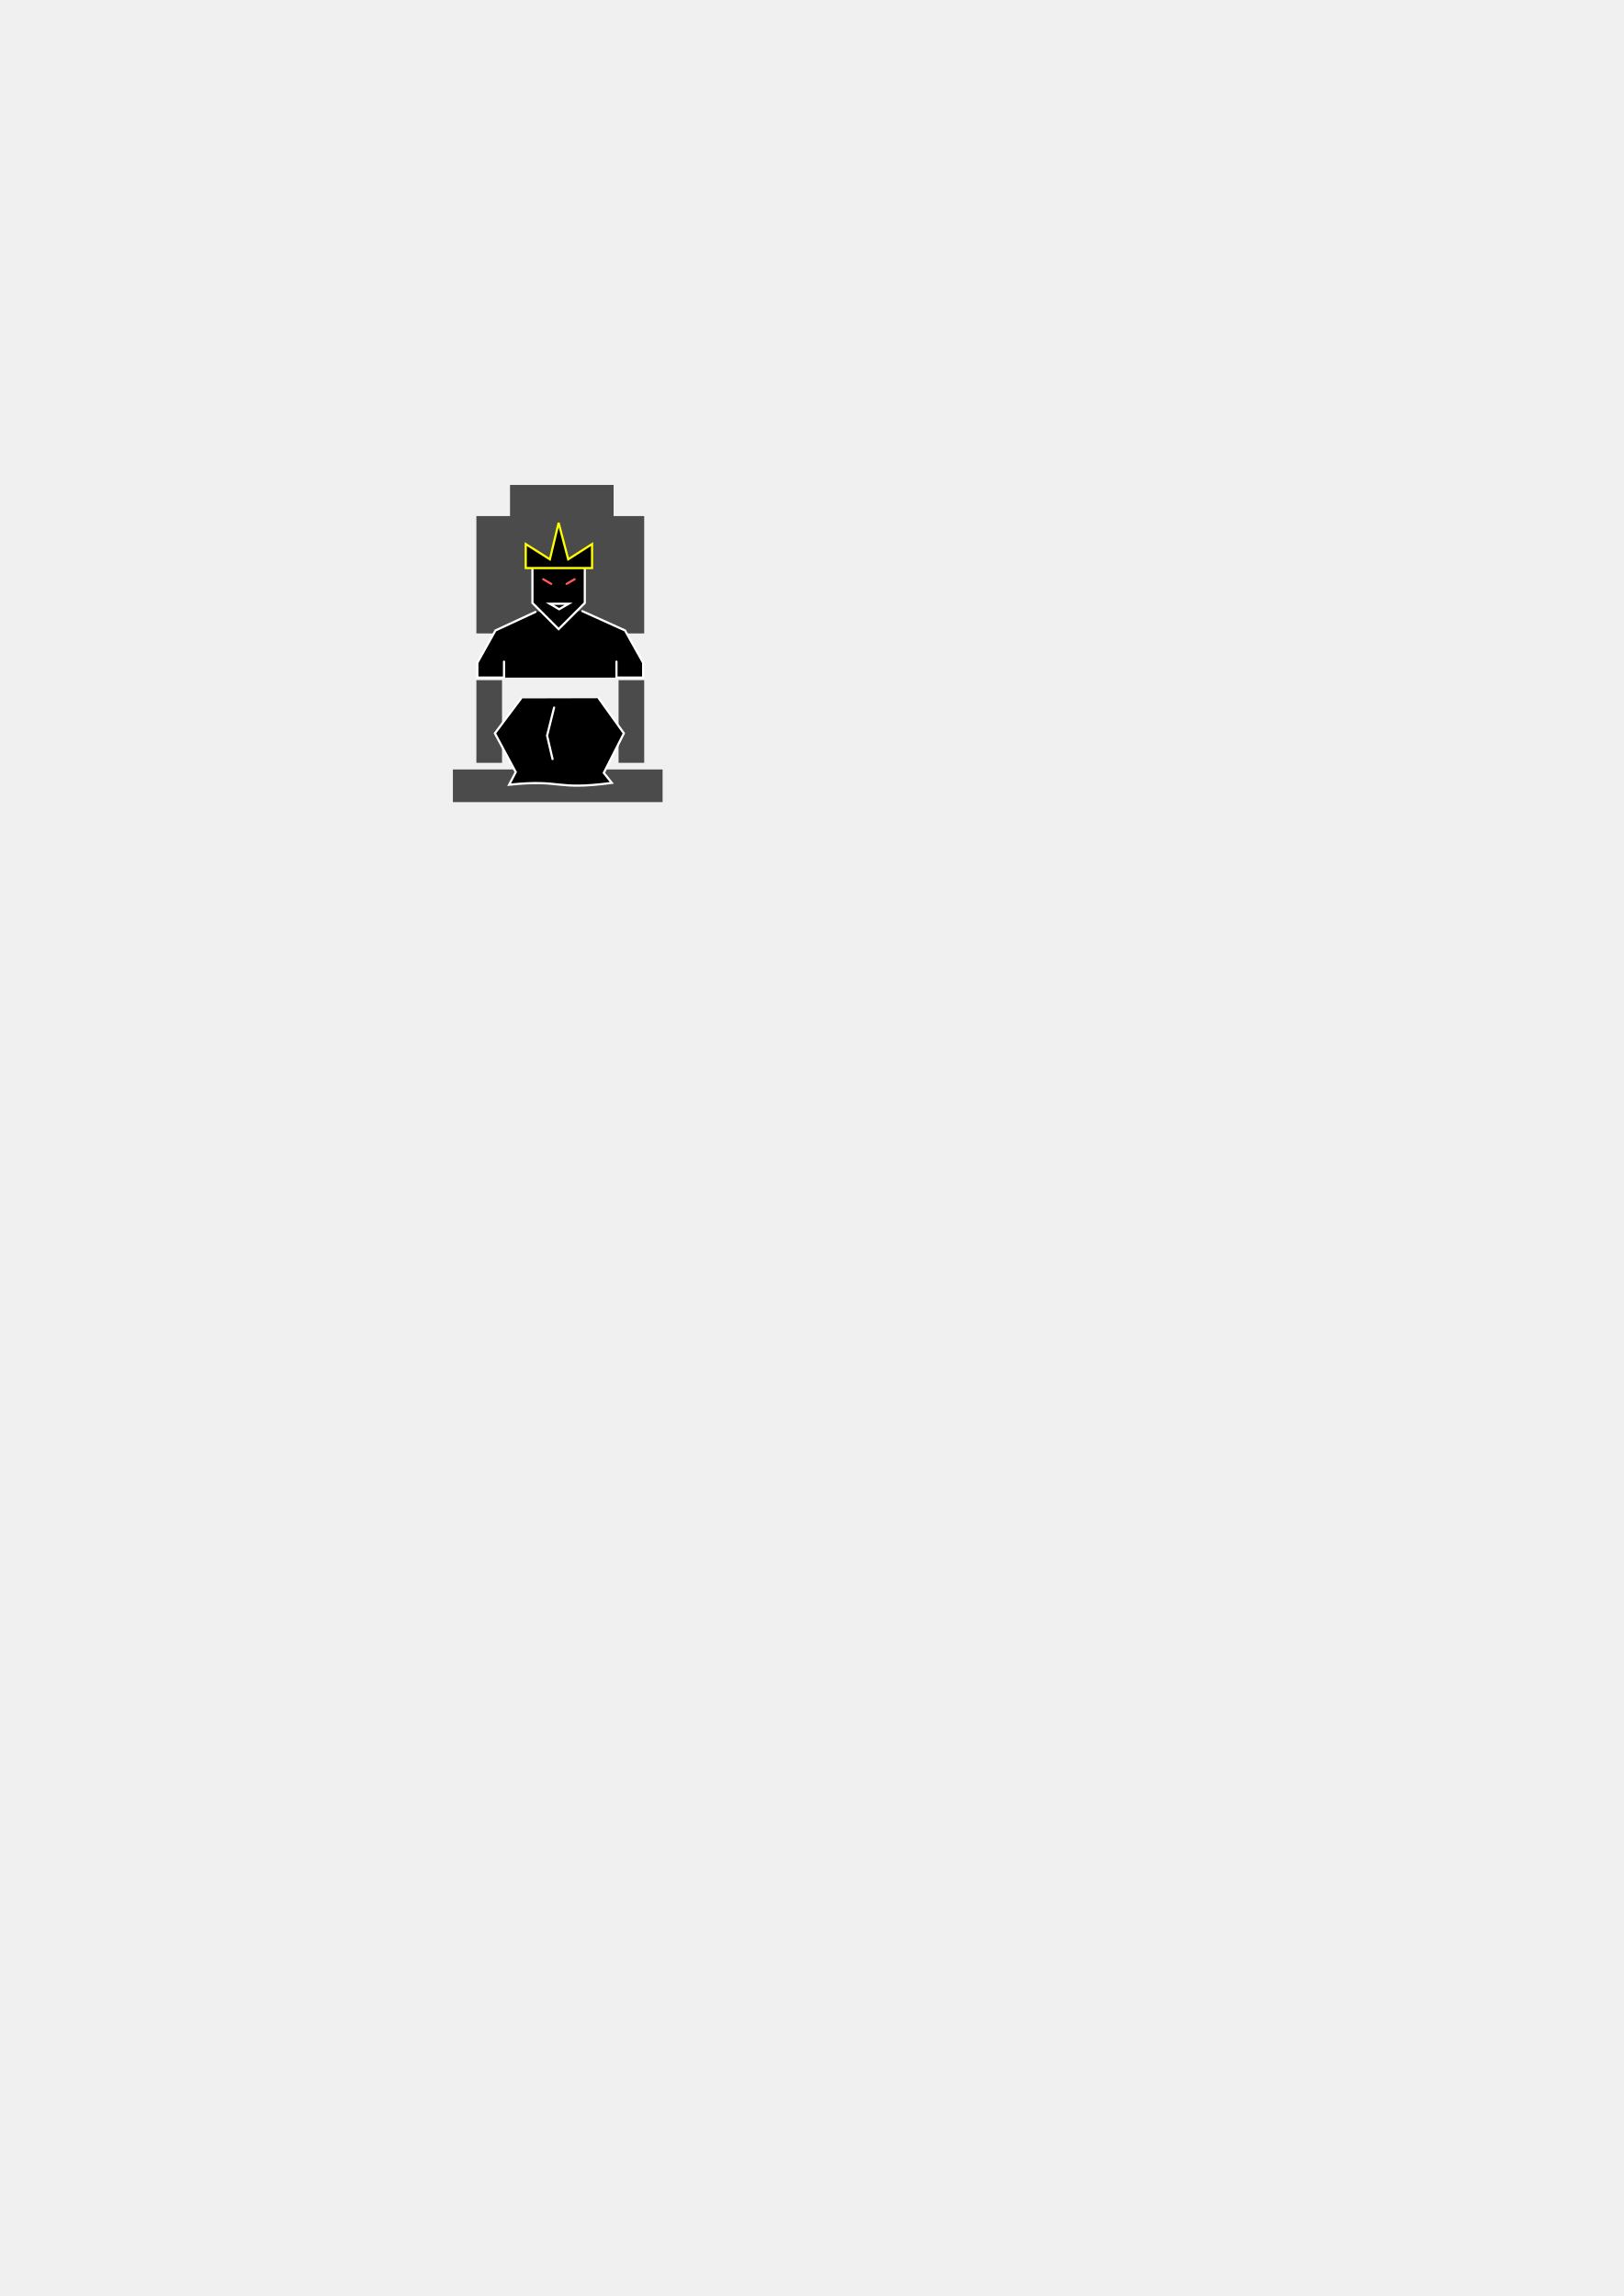
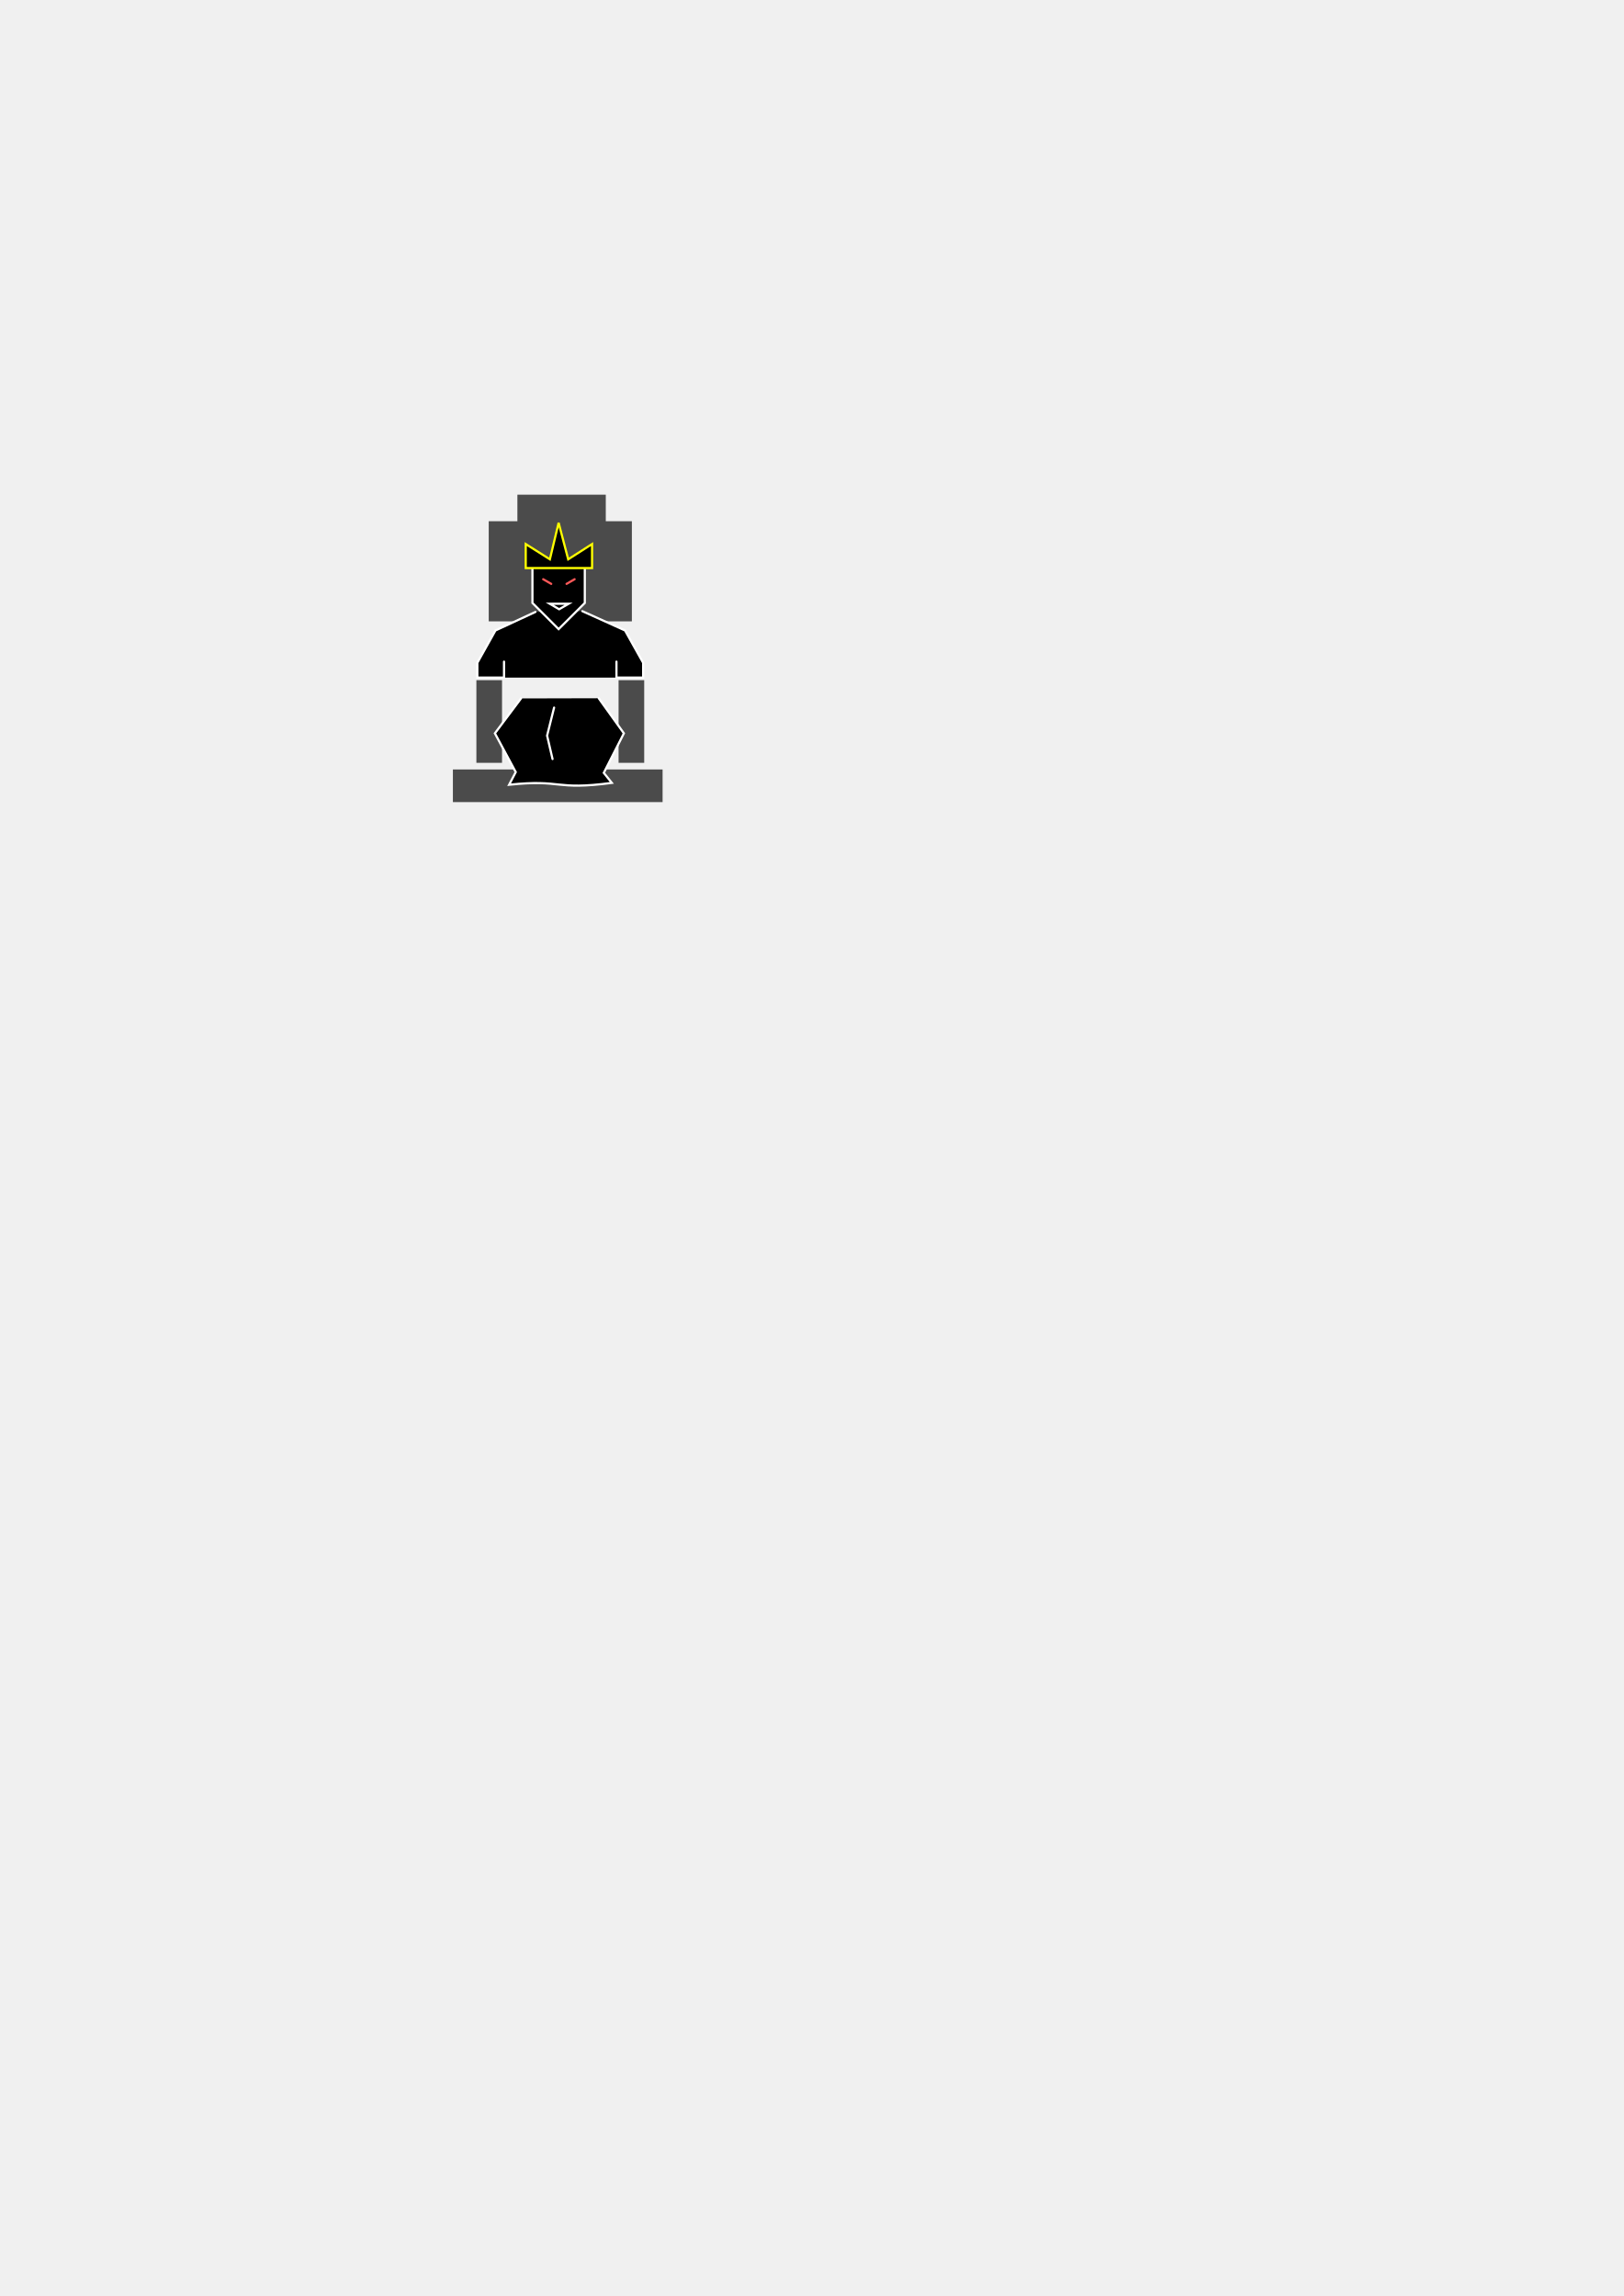
<svg xmlns="http://www.w3.org/2000/svg" width="210mm" height="297mm" viewBox="0 0 744.094 1052.362" id="svg2" version="1.1">
  <defs id="defs4" />
  <g id="layer1">
    <g id="g4289" style="fill:#4b4b4b;fill-opacity:1;stroke:none">
-       <path id="rect4276" d="m 233.723,222.269 0,14.268 -15.405,0 0,53.791 76.899,0 0,-53.791 -14.016,0 0,-14.268 z" style="fill:#4b4b4b;fill-opacity:1;stroke:none;stroke-width:1;stroke-linecap:round;stroke-linejoin:miter;stroke-miterlimit:4;stroke-dasharray:none;stroke-dashoffset:0;stroke-opacity:1" />
+       <path id="rect4276" d="m 237.109,226.734 0,12.171 -13.141,0 0,45.887 65.6,0 0,-45.887 -11.957,0 0,-12.171 z" style="fill:#4b4b4b;fill-opacity:1;stroke:none;stroke-width:1;stroke-linecap:round;stroke-linejoin:miter;stroke-miterlimit:4;stroke-dasharray:none;stroke-dashoffset:0;stroke-opacity:1" />
      <rect y="311.756" x="218.318" height="37.881" width="11.743" id="rect4283" style="fill:#4b4b4b;fill-opacity:1;stroke:none;stroke-width:1;stroke-linecap:round;stroke-linejoin:miter;stroke-miterlimit:4;stroke-dasharray:none;stroke-dashoffset:0;stroke-opacity:1" />
      <rect style="fill:#4b4b4b;fill-opacity:1;stroke:none;stroke-width:1;stroke-linecap:round;stroke-linejoin:miter;stroke-miterlimit:4;stroke-dasharray:none;stroke-dashoffset:0;stroke-opacity:1" id="rect4285" width="11.743" height="37.881" x="283.475" y="311.756" />
      <rect transform="matrix(0,1,-1,0,0,0)" y="-303.644" x="352.682" height="96.095" width="14.957" id="rect4287" style="fill:#4b4b4b;fill-opacity:1;stroke:none;stroke-width:1;stroke-linecap:round;stroke-linejoin:miter;stroke-miterlimit:4;stroke-dasharray:none;stroke-dashoffset:0;stroke-opacity:1" />
    </g>
-     <path id="path4306" style="fill:#000000;fill-opacity:1;stroke:none;stroke-width:1;stroke-linecap:round;stroke-linejoin:miter;stroke-miterlimit:4;stroke-dasharray:none;stroke-dashoffset:0;stroke-opacity:1" d="m 218.75,310.576 0,-6.786 8.304,-14.821 18.304,-8.482 21.524,-0.357 19.554,8.839 8.304,14.821 0,6.786" />
-     <path style="fill:#000000;fill-opacity:1;stroke:#ffffff;stroke-width:1;stroke-linecap:round;stroke-linejoin:miter;stroke-miterlimit:4;stroke-dasharray:none;stroke-dashoffset:0;stroke-opacity:1" d="m 244,260.362 0,16 12,12 12,-12 0,-16" id="path4245" />
+     <g id="g4309">
+       <path d="m 218.75,310.576 0,-6.786 8.304,-14.821 18.304,-8.482 21.524,-0.357 19.554,8.839 8.304,14.821 0,6.786" style="fill:#000000;fill-opacity:1;stroke:none;stroke-width:1;stroke-linecap:round;stroke-linejoin:miter;stroke-miterlimit:4;stroke-dasharray:none;stroke-dashoffset:0;stroke-opacity:1" id="path4306" />
+       <path id="path4295" d="m 245.357,280.487 -18.304,8.482 -8.304,14.821 0,6.786 12.232,0 0,-7.321" style="fill:none;fill-opacity:1;stroke:#ffffff;stroke-width:1;stroke-linecap:round;stroke-linejoin:miter;stroke-miterlimit:4;stroke-dasharray:none;stroke-dashoffset:0;stroke-opacity:1" />
+       <path style="fill:none;fill-opacity:1;stroke:#ffffff;stroke-width:1;stroke-linecap:round;stroke-linejoin:miter;stroke-miterlimit:4;stroke-dasharray:none;stroke-dashoffset:0;stroke-opacity:1" d="m 266.881,280.13 19.554,8.839 8.304,14.821 0,6.786 -12.232,0 0,-7.321" id="path4297" />
+     </g>
+     <g id="g4150">
+       <path id="path4299" d="m 274.383,320.041 11.518,16.071 -9.196,18.125 3.672,4.599 c -26.547,3.533 -22.366,-1.778 -47.064,0.848 l 3.036,-5.804 -9.554,-17.768 11.964,-15.982" style="fill:#000000;fill-opacity:1;stroke:#ffffff;stroke-width:1;stroke-linecap:round;stroke-linejoin:miter;stroke-miterlimit:4;stroke-dasharray:none;stroke-dashoffset:0;stroke-opacity:1" />
+       <path id="path4301" d="m 253.929,324.326 -3.214,12.857 2.5,10.714" style="fill:#000000;fill-opacity:1;stroke:#ffffff;stroke-width:1;stroke-linecap:round;stroke-linejoin:miter;stroke-miterlimit:4;stroke-dasharray:none;stroke-dashoffset:0;stroke-opacity:1" />
+     </g>
+     <g id="g4154">
+       <path id="path4245" d="m 244,260.362 0,16 12,12 12,-12 0,-16" style="fill:#000000;fill-opacity:1;stroke:#ffffff;stroke-width:1;stroke-linecap:round;stroke-linejoin:miter;stroke-miterlimit:4;stroke-dasharray:none;stroke-dashoffset:0;stroke-opacity:1" />
+       <path id="path4270" d="m 251.944,276.737 8.644,0 -4.346,2.509 z" style="fill:none;fill-opacity:1;stroke:#ffffff;stroke-width:1;stroke-linecap:round;stroke-linejoin:miter;stroke-miterlimit:4;stroke-dasharray:none;stroke-dashoffset:0;stroke-opacity:1" />
+       <path id="path4272" d="m 248.929,265.487 3.684,2.127" style="fill:none;fill-opacity:1;stroke:#ff5959;stroke-width:1;stroke-linecap:round;stroke-linejoin:miter;stroke-miterlimit:4;stroke-dasharray:none;stroke-dashoffset:0;stroke-opacity:1" />
+       <path style="fill:none;fill-opacity:1;stroke:#ff5959;stroke-width:1;stroke-linecap:round;stroke-linejoin:miter;stroke-miterlimit:4;stroke-dasharray:none;stroke-dashoffset:0;stroke-opacity:1" d="m 263.327,265.487 -3.684,2.127" id="path4274" />
+     </g>
    <path style="fill:#000000;fill-opacity:1;stroke:#ffff00;stroke-width:1;stroke-linecap:round;stroke-linejoin:miter;stroke-miterlimit:4;stroke-dasharray:none;stroke-dashoffset:0;stroke-opacity:1" d="m 240.927,260.362 30.399,0 0,-11 -10.937,7 L 256,239.606 l -4.01,16.756 -11.063,-7 z" id="path4268" />
-     <path style="fill:none;fill-opacity:1;stroke:#ffffff;stroke-width:1;stroke-linecap:round;stroke-linejoin:miter;stroke-miterlimit:4;stroke-dasharray:none;stroke-dashoffset:0;stroke-opacity:1" d="m 251.944,276.737 8.644,0 -4.346,2.509 z" id="path4270" />
-     <path style="fill:none;fill-opacity:1;stroke:#ff5959;stroke-width:1;stroke-linecap:round;stroke-linejoin:miter;stroke-miterlimit:4;stroke-dasharray:none;stroke-dashoffset:0;stroke-opacity:1" d="m 248.929,265.487 3.684,2.127" id="path4272" />
-     <path id="path4274" d="m 263.327,265.487 -3.684,2.127" style="fill:none;fill-opacity:1;stroke:#ff5959;stroke-width:1;stroke-linecap:round;stroke-linejoin:miter;stroke-miterlimit:4;stroke-dasharray:none;stroke-dashoffset:0;stroke-opacity:1" />
-     <path style="fill:none;fill-opacity:1;stroke:#ffffff;stroke-width:1;stroke-linecap:round;stroke-linejoin:miter;stroke-miterlimit:4;stroke-dasharray:none;stroke-dashoffset:0;stroke-opacity:1" d="m 245.357,280.487 -18.304,8.482 -8.304,14.821 0,6.786 12.232,0 0,-7.321" id="path4295" />
-     <path id="path4297" d="m 266.881,280.13 19.554,8.839 8.304,14.821 0,6.786 -12.232,0 0,-7.321" style="fill:none;fill-opacity:1;stroke:#ffffff;stroke-width:1;stroke-linecap:round;stroke-linejoin:miter;stroke-miterlimit:4;stroke-dasharray:none;stroke-dashoffset:0;stroke-opacity:1" />
-     <path style="fill:#000000;fill-opacity:1;stroke:#ffffff;stroke-width:1;stroke-linecap:round;stroke-linejoin:miter;stroke-miterlimit:4;stroke-dasharray:none;stroke-dashoffset:0;stroke-opacity:1" d="m 274.383,320.041 11.518,16.071 -9.196,18.125 3.672,4.599 c -26.547,3.533 -22.366,-1.778 -47.064,0.848 l 3.036,-5.804 -9.554,-17.768 11.964,-15.982" id="path4299" />
-     <path style="fill:#000000;fill-opacity:1;stroke:#ffffff;stroke-width:1;stroke-linecap:round;stroke-linejoin:miter;stroke-miterlimit:4;stroke-dasharray:none;stroke-dashoffset:0;stroke-opacity:1" d="m 253.929,324.326 -3.214,12.857 2.5,10.714" id="path4301" />
  </g>
</svg>
